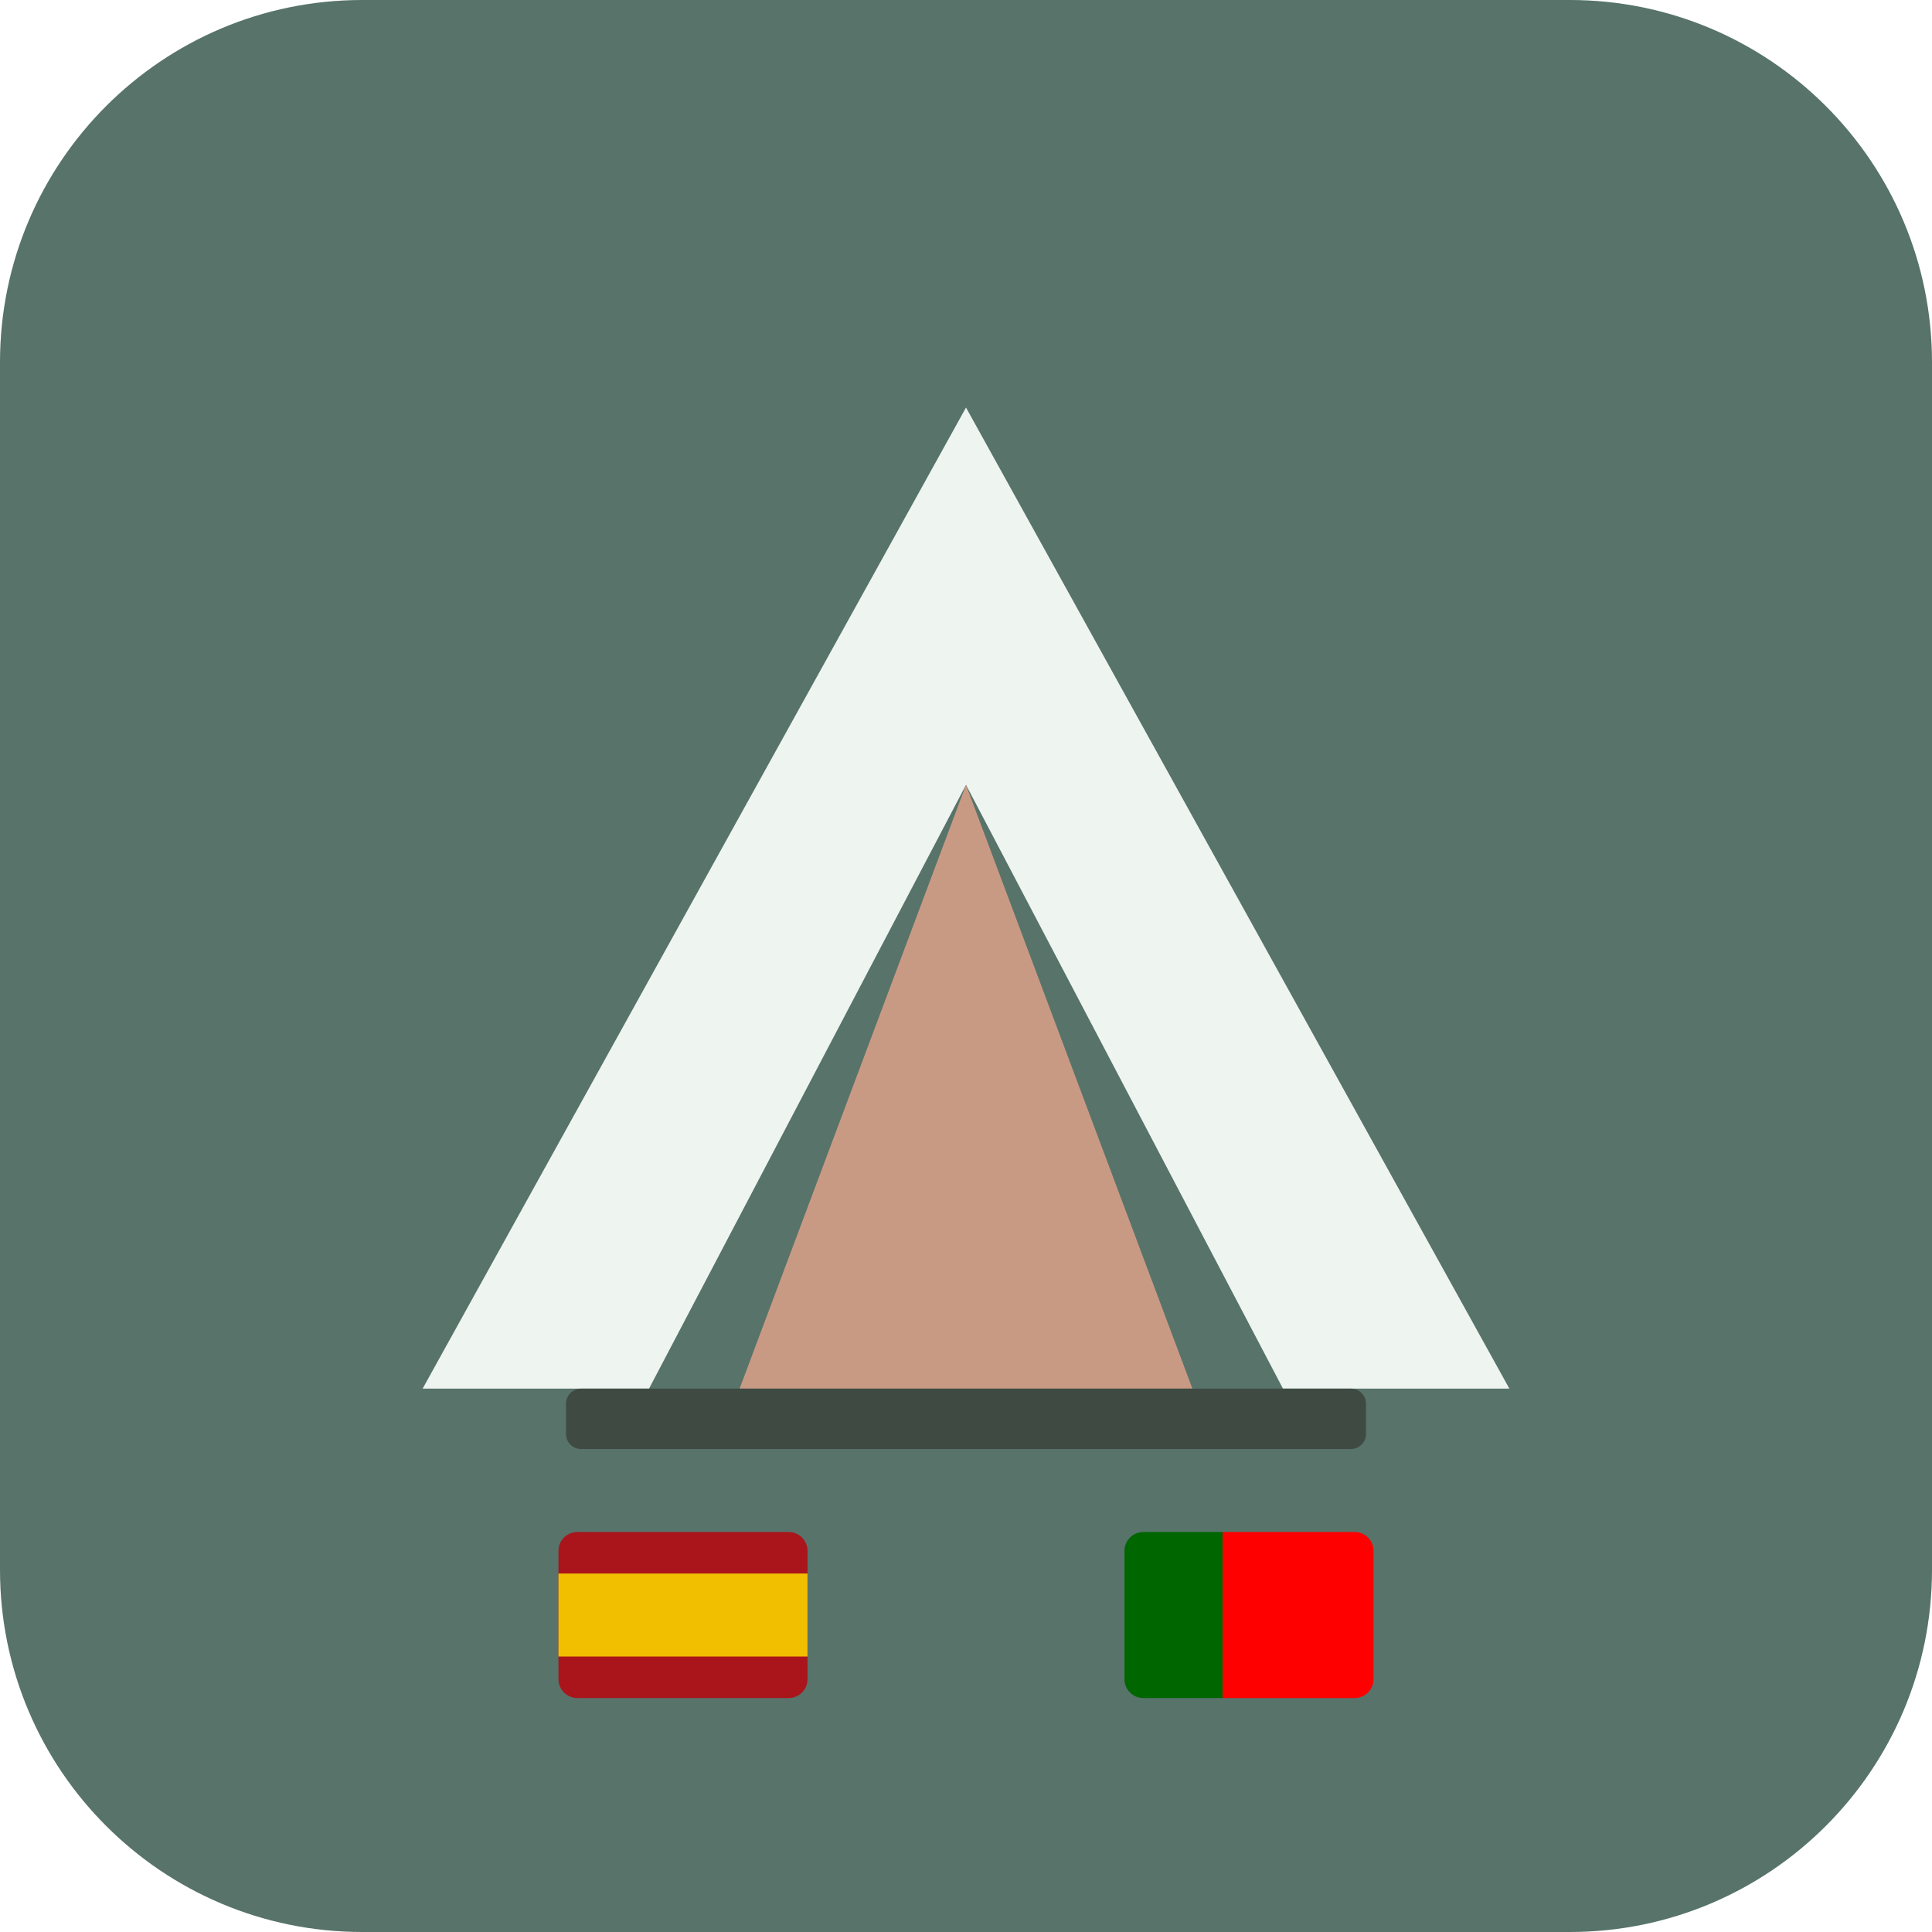
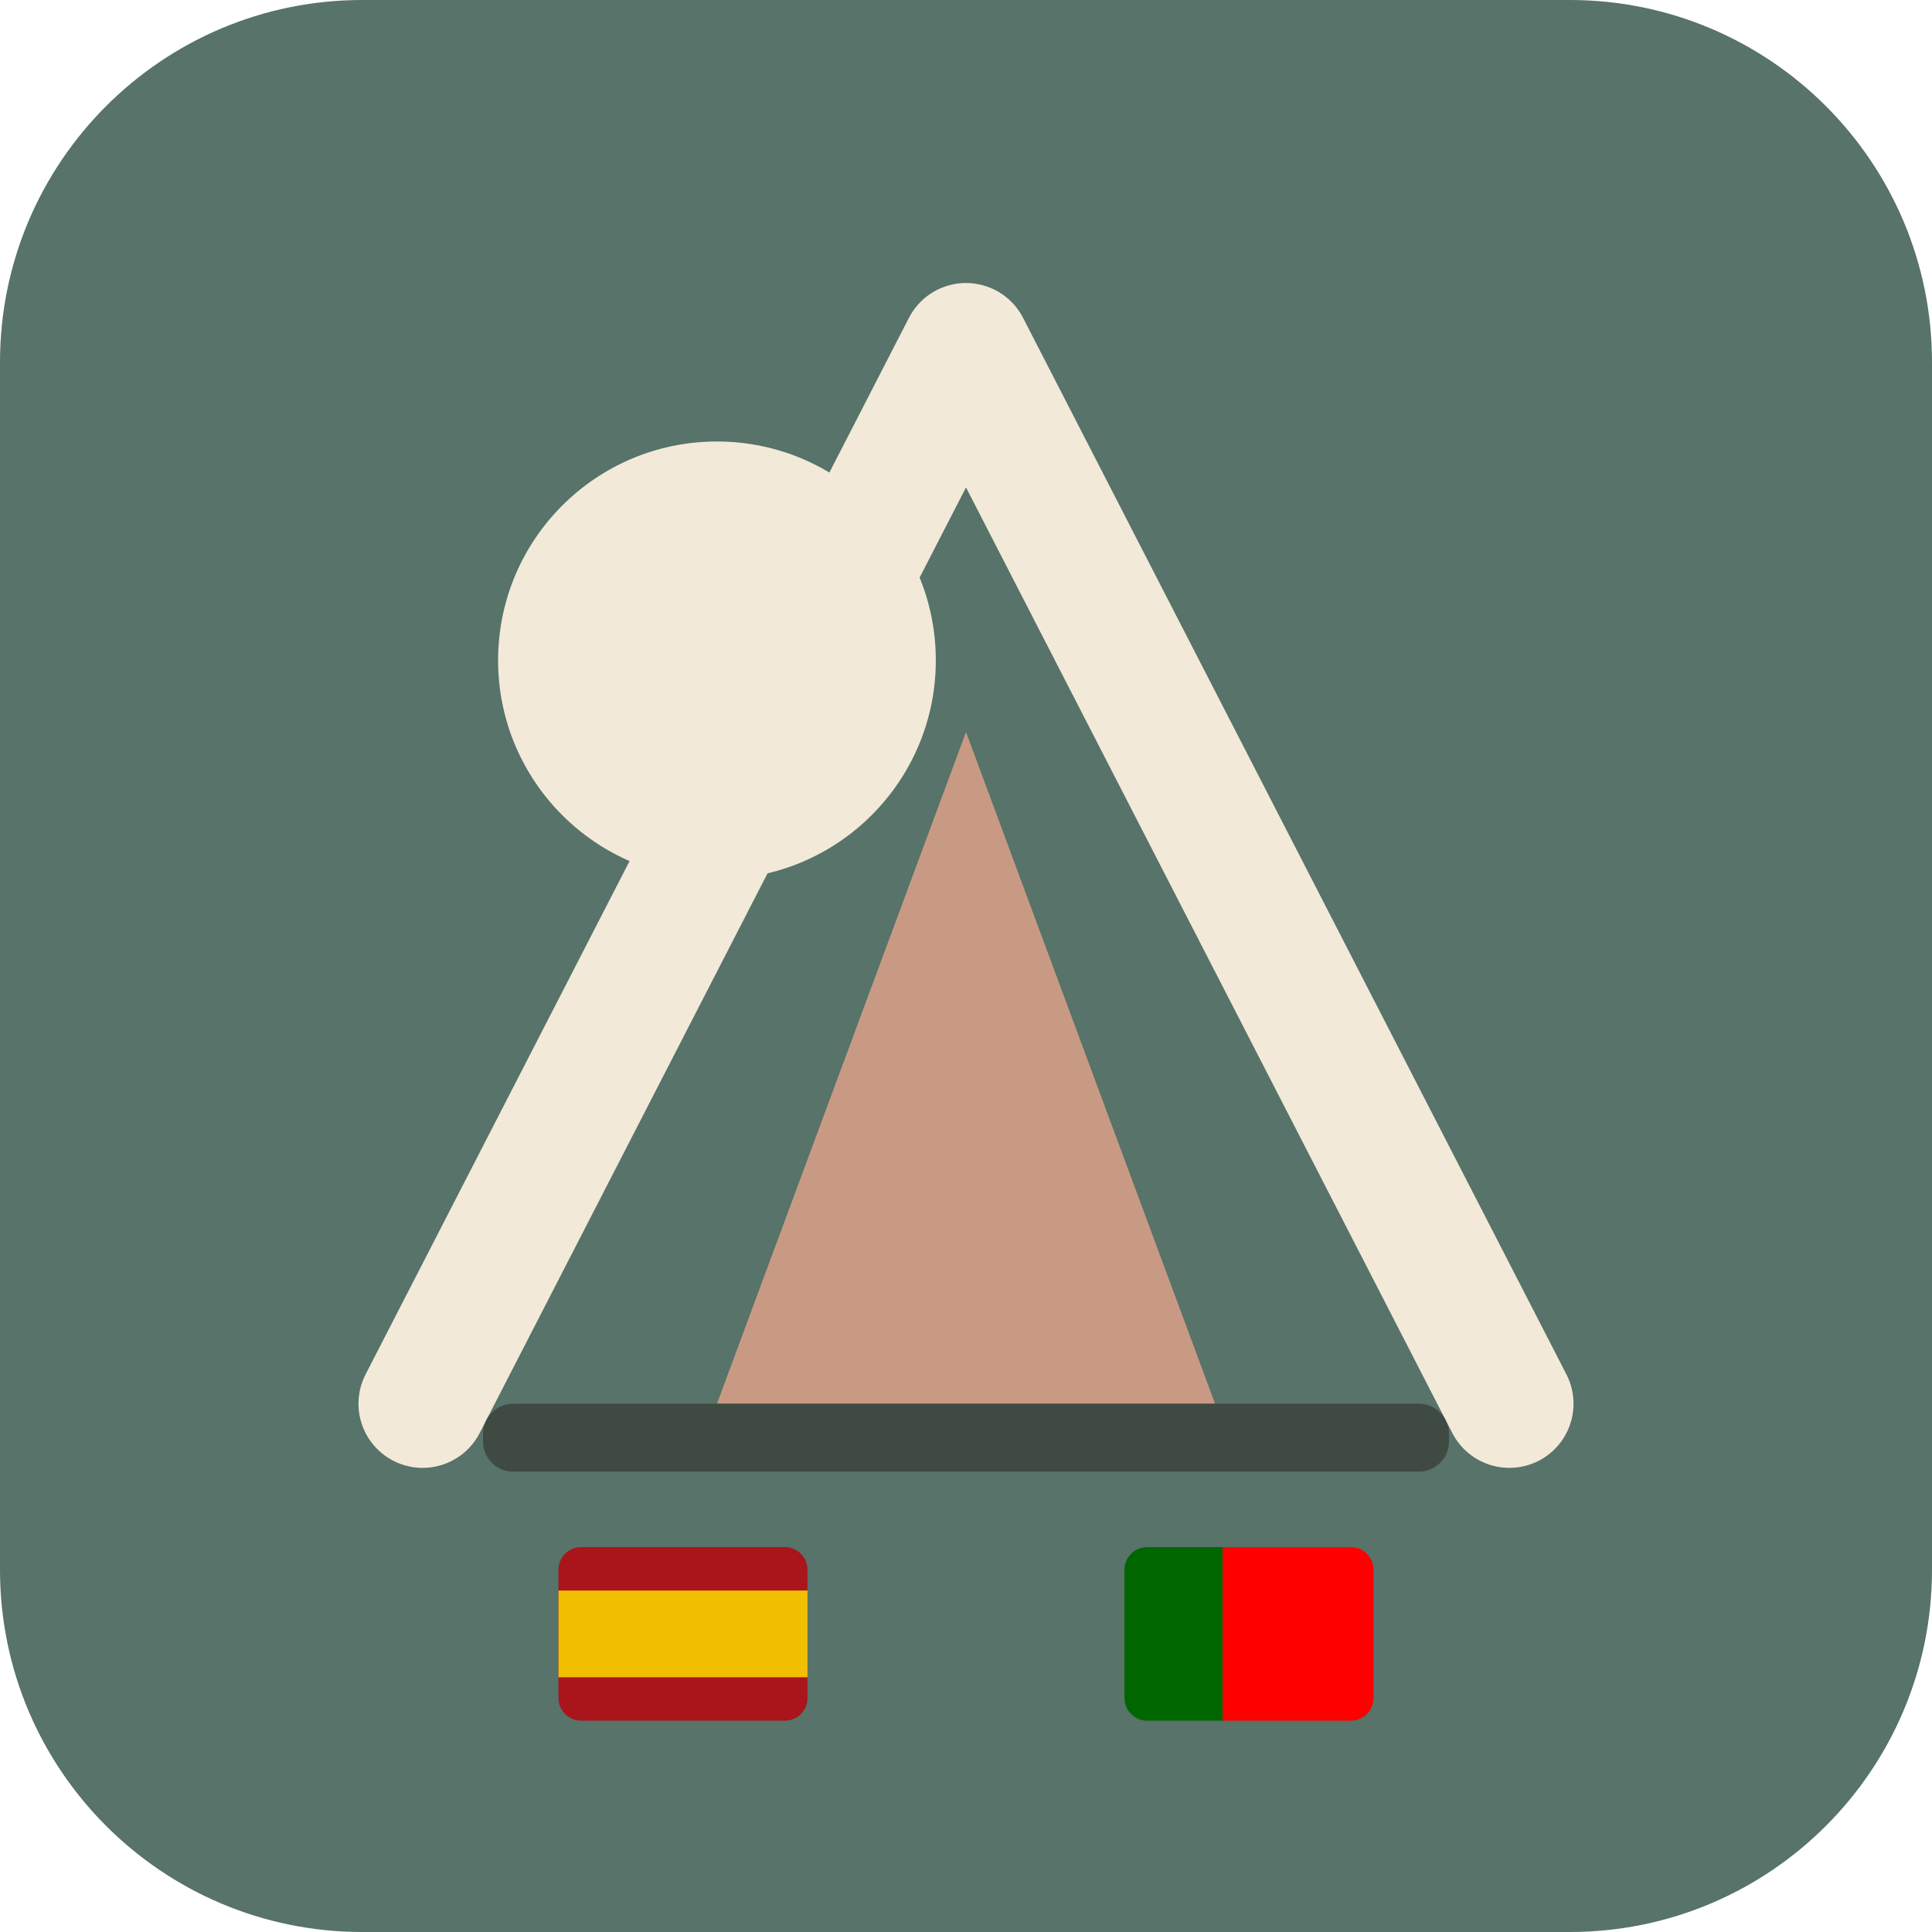
<svg xmlns="http://www.w3.org/2000/svg" viewBox="0 0 512 512">
  <rect width="512" height="512" rx="96" fill="#57736a" />
-   <path d="M256 108 L400 368 L340 368 L256 208 L172 368 L112 368 Z" fill="#eef4f0" />
-   <path d="M256 208 L316 368 L196 368 Z" fill="#c99a83" />
-   <rect x="150" y="368" width="212" height="16" rx="4" fill="#3f4a43" />
-   <g transform="translate(148,406)">
+   <circle cx="190" cy="175" r="58" fill="#f3e9d8" />
+   <path d="M256 92 L112 372 M256 92 L400 372" fill="none" stroke="#f3e9d8" stroke-width="34" stroke-linecap="round" stroke-linejoin="round" />
+   <path d="M256 194 L190 372 L322 372 Z" fill="#c99a83" />
+   <rect x="128" y="372" width="256" height="18" rx="8" fill="#3f4a43" />
+   <g transform="translate(148,410)">
    <clipPath id="esClip">
-       <rect width="66" height="44" rx="5" />
+       <rect width="66" height="46" rx="6" />
    </clipPath>
    <g clip-path="url(#esClip)">
-       <rect width="66" height="44" fill="#aa151b" />
-       <rect y="11" width="66" height="22" fill="#f1bf00" />
+       <rect width="66" height="46" fill="#aa151b" />
+       <rect y="11.5" width="66" height="23" fill="#f1bf00" />
    </g>
  </g>
-   <g transform="translate(298,406)">
+   <g transform="translate(298,410)">
    <clipPath id="ptClip">
-       <rect width="66" height="44" rx="5" />
+       <rect width="66" height="46" rx="6" />
    </clipPath>
    <g clip-path="url(#ptClip)">
-       <rect width="26" height="44" fill="#006600" />
-       <rect x="26" width="40" height="44" fill="#ff0000" />
+       <rect width="26" height="46" fill="#006600" />
+       <rect x="26" width="40" height="46" fill="#ff0000" />
    </g>
  </g>
</svg>
